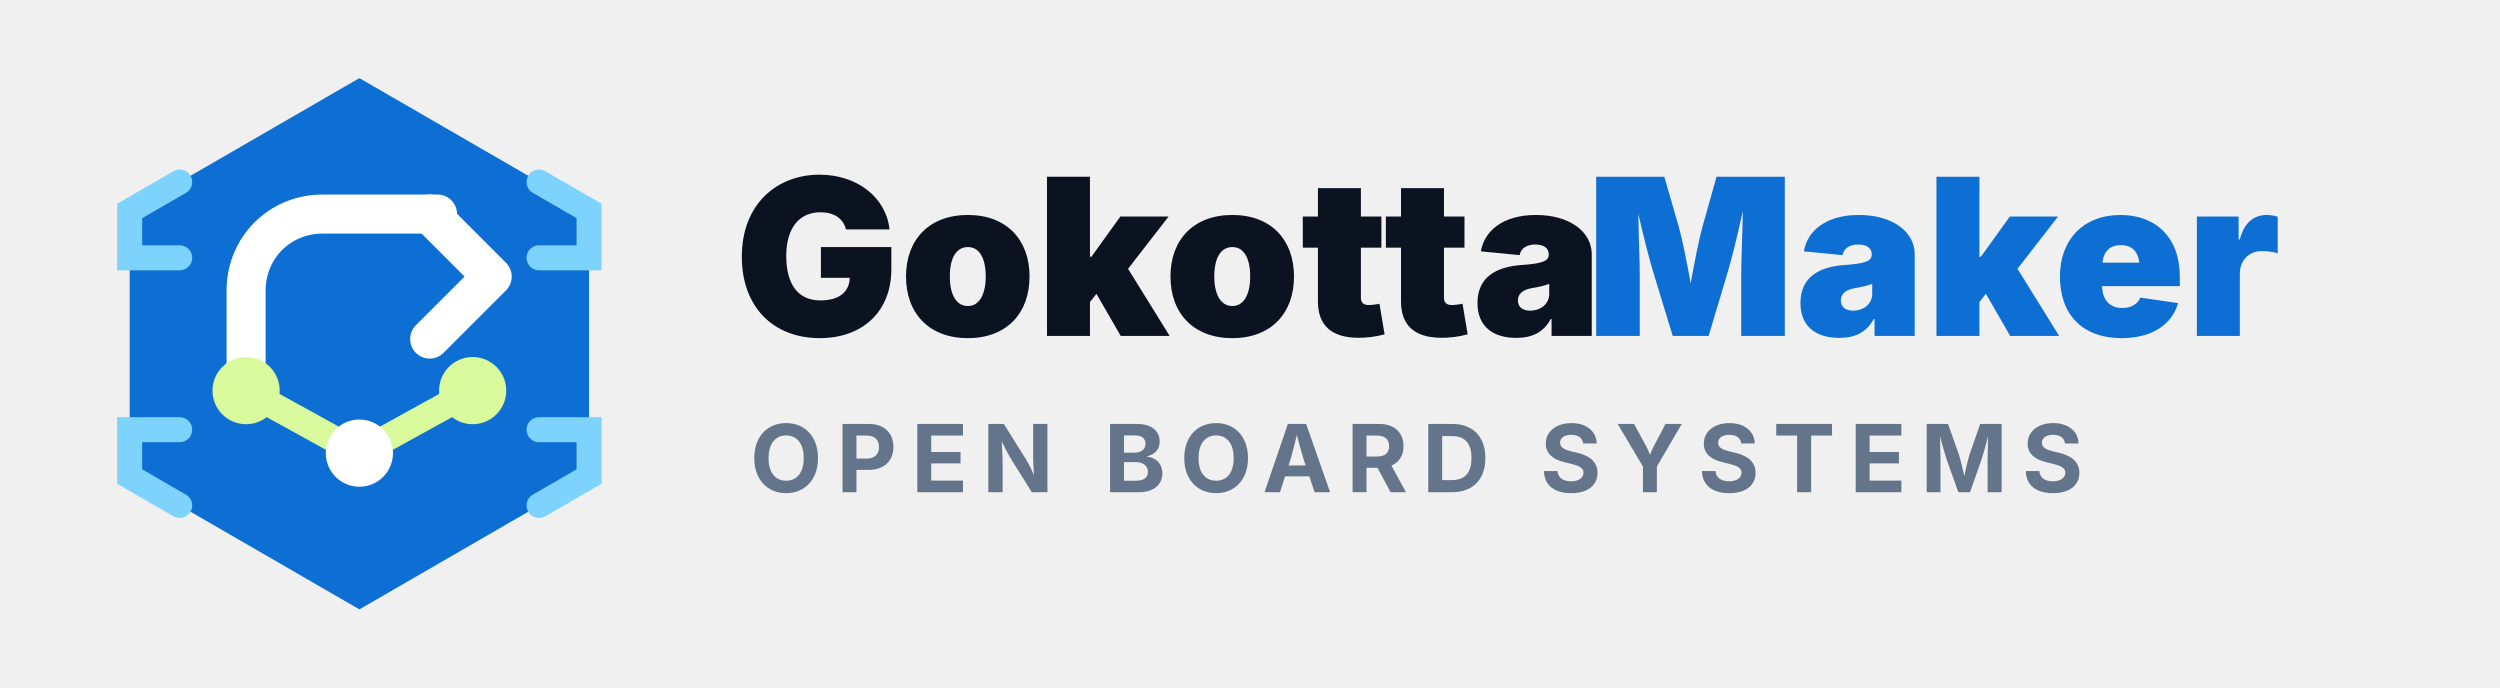
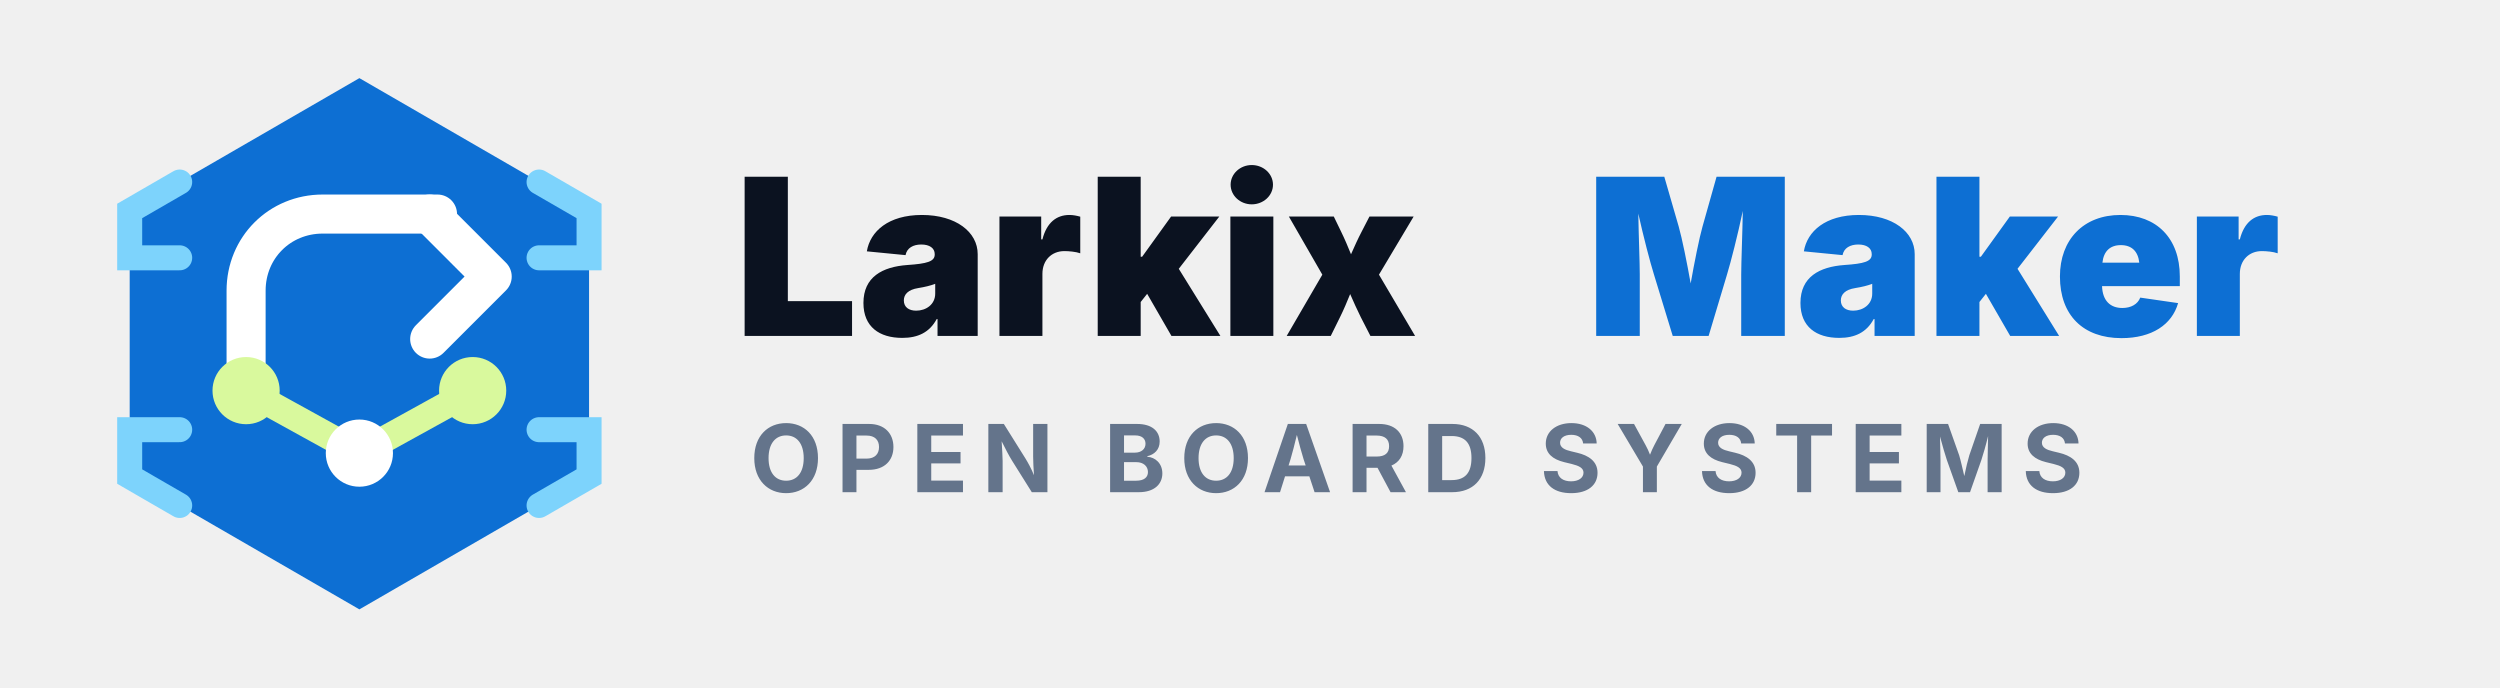
<svg xmlns="http://www.w3.org/2000/svg" width="320" height="88" viewBox="0 0 320 88" fill="none" role="img" aria-labelledby="title desc">
  <path d="M46 10L75.4 27V61L46 78L16.6 61V27L46 10Z" fill="#0D6FD3" />
  <path d="M23 33H16.6V27L23 23.3" stroke="#7DD3FC" stroke-width="3.2" stroke-linecap="round" />
  <path d="M23 55H16.6V61L23 64.7" stroke="#7DD3FC" stroke-width="3.2" stroke-linecap="round" />
  <path d="M69 33H75.4V27L69 23.3" stroke="#7DD3FC" stroke-width="3.2" stroke-linecap="round" />
  <path d="M69 55H75.4V61L69 64.7" stroke="#7DD3FC" stroke-width="3.2" stroke-linecap="round" />
  <path d="M31.5 50V37.2C31.5 31.7 35.8 27.4 41.3 27.4H56" stroke="#FFFFFF" stroke-width="5" stroke-linecap="round" />
  <path d="M55 27.4L63 35.4L55 43.4" stroke="#FFFFFF" stroke-width="5" stroke-linecap="round" stroke-linejoin="round" />
  <path d="M31.5 50L46 58L60.5 50" stroke="#D9F99D" stroke-width="3.4" stroke-linecap="round" stroke-linejoin="round" />
  <circle cx="31.5" cy="50" r="4.3" fill="#D9F99D" />
  <circle cx="46" cy="58" r="4.3" fill="#FFFFFF" />
  <circle cx="60.5" cy="50" r="4.3" fill="#D9F99D" />
-   <text x="94" y="43" fill="#0B1220" font-family="Inter, Segoe UI, Microsoft YaHei, Arial, sans-serif" font-size="28" font-weight="850" letter-spacing="0">Gokotta</text>
+   <text x="94" y="43" fill="#0B1220" font-family="Inter, Segoe UI, Microsoft YaHei, Arial, sans-serif" font-size="28" font-weight="850" letter-spacing="0">Larkix</text>
  <text x="203" y="43" fill="#0D6FD3" font-family="Inter, Segoe UI, Microsoft YaHei, Arial, sans-serif" font-size="28" font-weight="850" letter-spacing="0">Maker</text>
  <text x="96" y="63" fill="#64748B" font-family="Inter, Segoe UI, Microsoft YaHei, Arial, sans-serif" font-size="12" font-weight="700" letter-spacing="1.8">OPEN BOARD SYSTEMS</text>
</svg>
